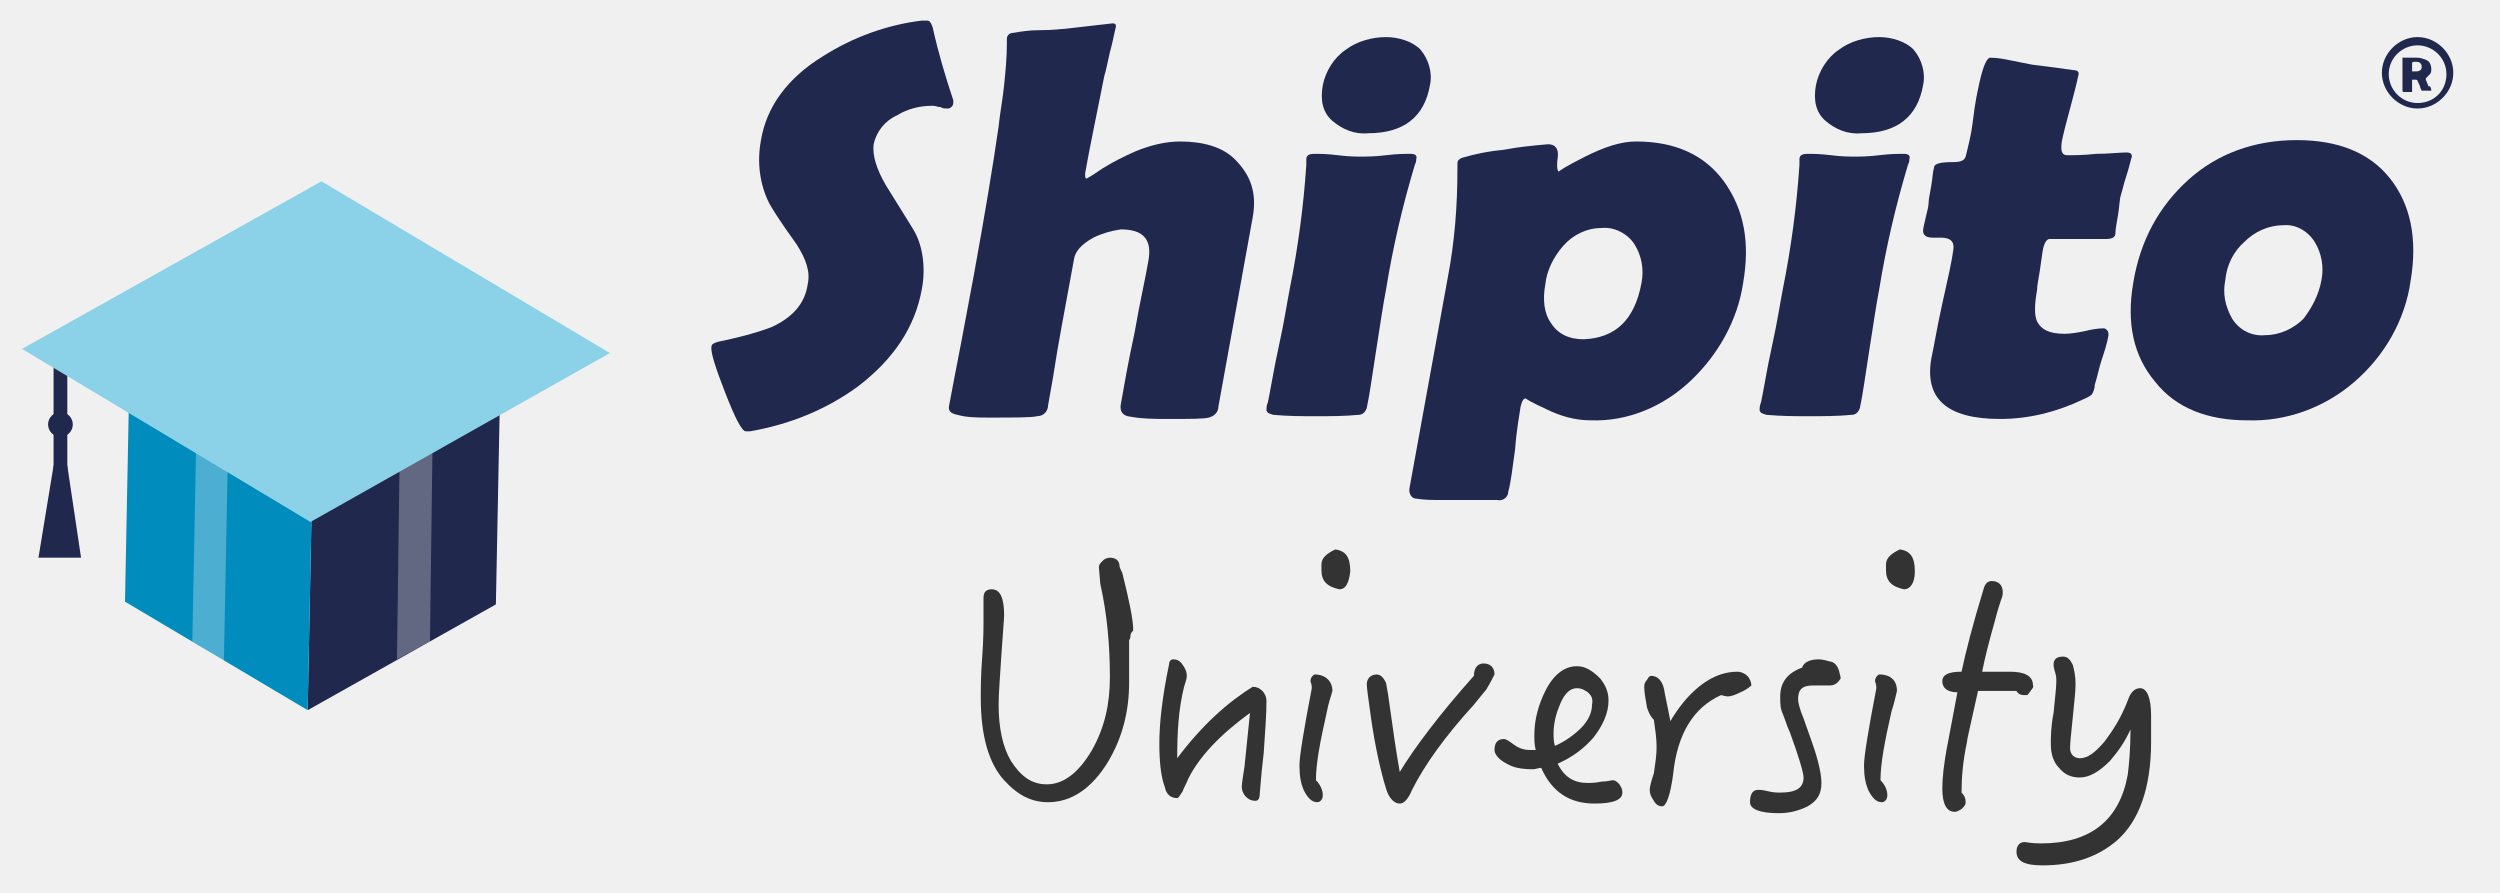
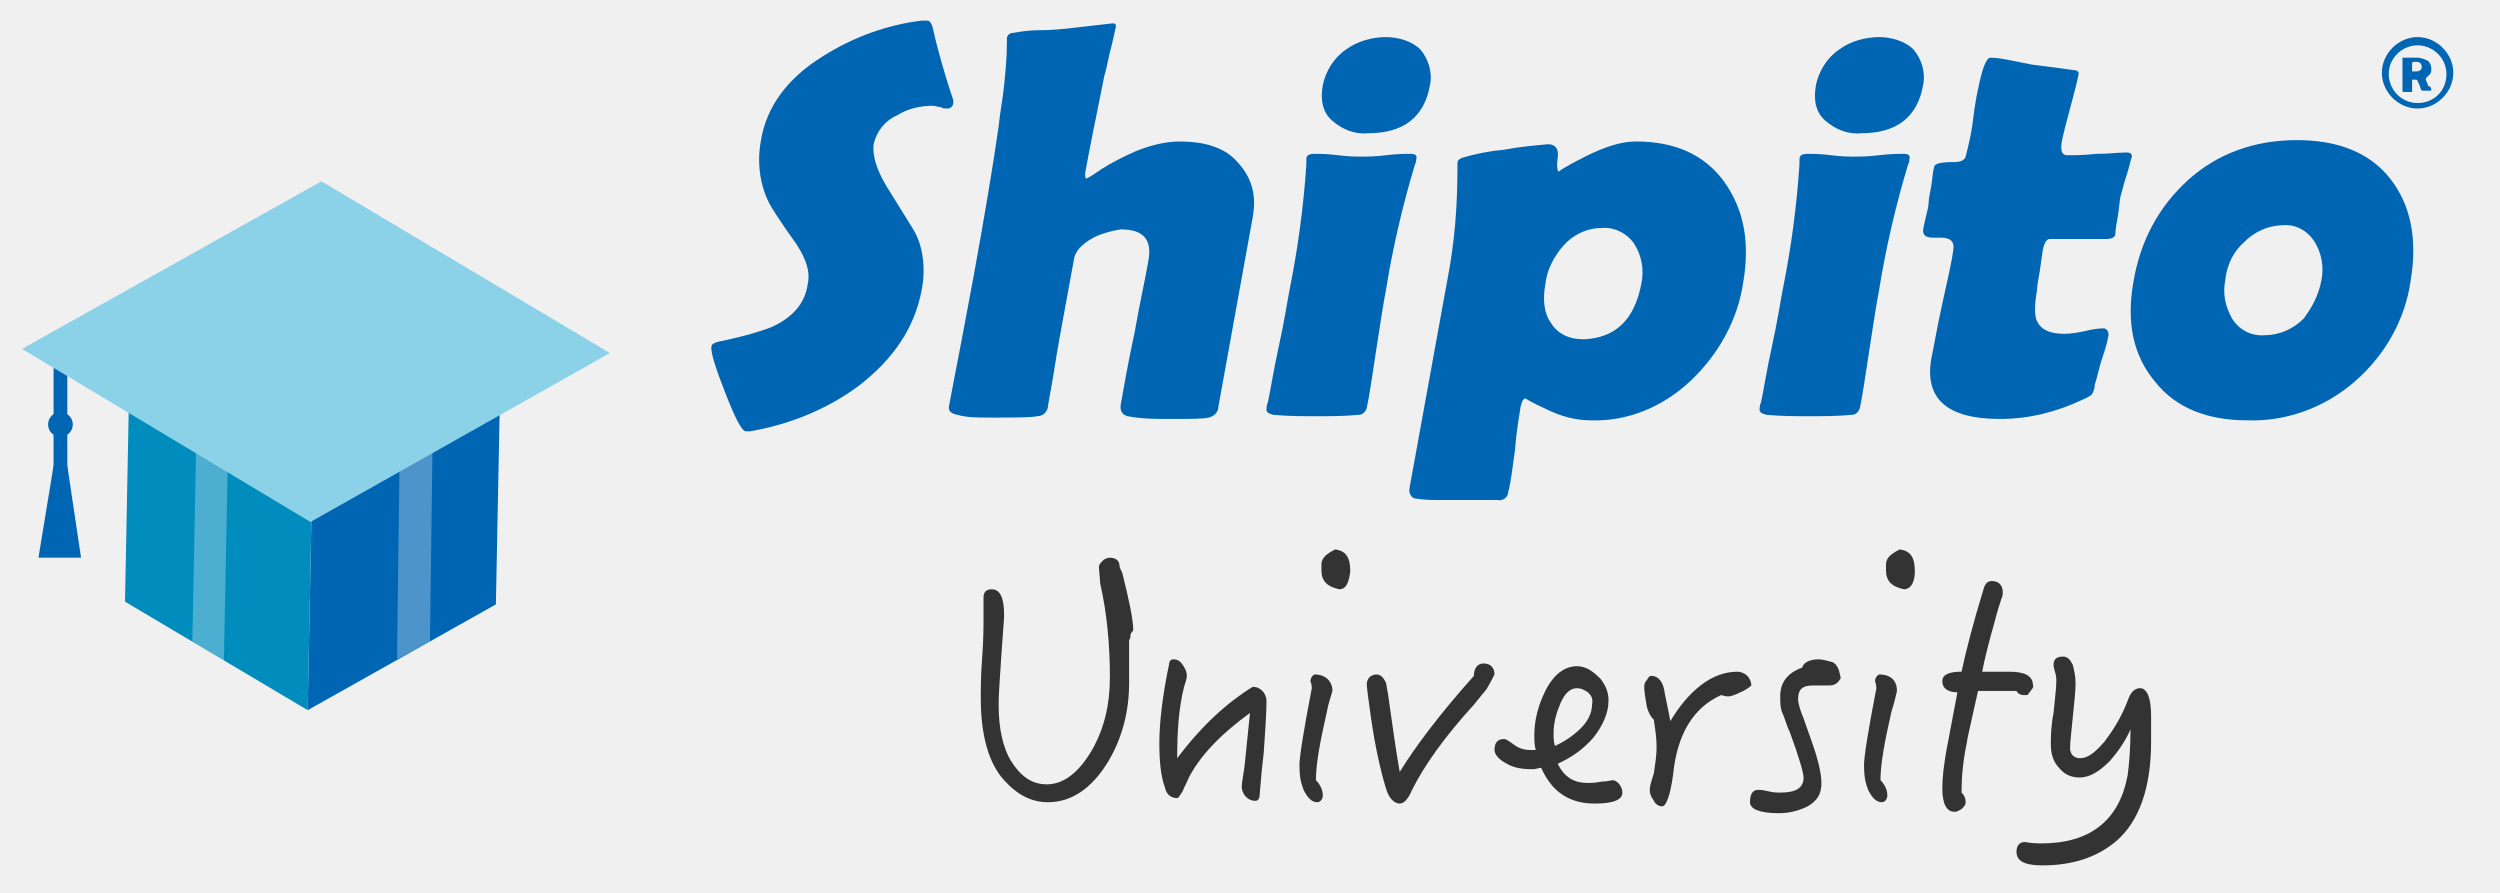
<svg xmlns="http://www.w3.org/2000/svg" version="1.1" id="Layer_1" x="0px" y="0px" viewBox="0 0 182 65" style="enable-background:new 0 0 182 65;" xml:space="preserve">
  <style type="text/css">
- 	.st0{fill:#20284D;}
+ 	.st0{fill:#0066B3;}
	.st1{fill:#333333;}
	.st2{fill:#008CBC;}
	.st3{opacity:0.3;fill:#FFFFFF;enable-background:new    ;}
	.st4{fill:#8BD1E8;}
</style>
  <g>
    <g>
      <path class="st0" d="M67.1,21.1c-0.5,2.7-2,5-4.6,7c-2.3,1.7-5,2.8-7.9,3.3c-0.1,0-0.2,0-0.3,0c-0.3,0-0.8-1-1.5-2.8s-1.1-3-1-3.4    c0-0.1,0.1-0.2,0.4-0.3c1.4-0.3,2.7-0.6,4-1.1c1.5-0.7,2.4-1.7,2.6-3.1c0.2-0.9-0.1-1.8-0.8-2.9c-1.3-1.8-1.9-2.8-2-3    c-0.7-1.4-0.9-3-0.6-4.6c0.4-2.4,1.9-4.5,4.5-6.1c2.2-1.4,4.7-2.3,7.2-2.6c0.1,0,0.3,0,0.4,0c0.2,0,0.3,0.2,0.4,0.5    c0.4,1.8,0.9,3.5,1.5,5.3c0,0.1,0,0.1,0,0.2c0,0.2-0.2,0.4-0.4,0.4c0,0,0,0,0,0c-0.2,0-0.4,0-0.5-0.1c-0.2,0-0.4-0.1-0.6-0.1    c-0.9,0-1.8,0.2-2.6,0.7c-0.9,0.4-1.5,1.2-1.7,2.1c-0.1,0.8,0.2,1.8,0.9,3c1.3,2.1,2,3.2,2.1,3.4C67.2,18,67.4,19.6,67.1,21.1z" />
      <path class="st0" d="M91.2,15.8l-2.5,13.8c0,0.4-0.3,0.7-0.7,0.8c-0.4,0.1-1.4,0.1-2.9,0.1c-1,0-2,0-3-0.2    c-0.4-0.1-0.6-0.4-0.5-0.9c0.2-1.1,0.5-2.9,1-5.2c0.4-2.3,0.8-4,1-5.2c0.3-1.6-0.4-2.3-2-2.3c-0.7,0.1-1.4,0.3-2,0.6    c-0.9,0.5-1.3,1-1.4,1.5l-0.9,4.9c-0.1,0.6-0.3,1.6-0.5,2.9c-0.2,1.3-0.4,2.3-0.5,2.9c0,0.4-0.3,0.8-0.8,0.8    c-0.4,0.1-1.6,0.1-3.5,0.1c-0.8,0-1.6,0-2.3-0.2c-0.5-0.1-0.7-0.3-0.6-0.7c0.2-1.1,0.5-2.6,0.9-4.7s0.7-3.7,0.9-4.8    c0.8-4.4,1.4-8,1.8-10.8c0.1-1,0.3-2,0.4-3c0.1-1,0.2-2,0.2-3c0-0.1,0-0.3,0-0.4c0-0.2,0.2-0.4,0.4-0.4c0.6-0.1,1.2-0.2,1.9-0.2    c1.1,0,1.7-0.1,1.9-0.1L81,1.7c0.2,0,0.3,0.1,0.2,0.4c-0.1,0.4-0.2,1-0.4,1.7c-0.2,0.9-0.3,1.4-0.4,1.7c-0.6,3-1.1,5.4-1.4,7.1    c0,0.3,0,0.4,0.1,0.4c0,0,0.4-0.2,1.1-0.7c0.8-0.5,1.6-0.9,2.5-1.3c1-0.4,2.1-0.7,3.2-0.7c1.7,0,3.1,0.4,4,1.3    C91.1,12.8,91.5,14.1,91.2,15.8z" />
      <path class="st0" d="M100.9,21.1c-0.2,1-0.4,2.4-0.7,4.3c-0.3,1.9-0.5,3.4-0.7,4.3c-0.1,0.3-0.3,0.5-0.6,0.5    c-1,0.1-2.1,0.1-3.1,0.1c-1,0-2,0-3.1-0.1c-0.3-0.1-0.4-0.1-0.5-0.3c0-0.2,0-0.4,0.1-0.6c0.2-0.9,0.4-2.3,0.8-4.1s0.6-3.2,0.8-4.2    c0.6-3,1-6,1.2-9c0-0.1,0-0.3,0-0.4c0-0.3,0.2-0.4,0.6-0.4c0.4,0,0.9,0,1.7,0.1c0.8,0.1,1.3,0.1,1.7,0.1c0.4,0,1,0,1.8-0.1    c0.8-0.1,1.4-0.1,1.8-0.1c0.3,0,0.5,0.1,0.4,0.4c0,0.1,0,0.2-0.1,0.4C102.1,15,101.4,18,100.9,21.1z M104.1,6.2    c-0.4,2.3-1.9,3.5-4.5,3.5c-1,0.1-1.9-0.3-2.6-0.9c-0.7-0.6-0.9-1.5-0.7-2.6c0.2-1,0.8-2,1.7-2.6c0.8-0.6,1.9-0.9,2.9-0.9    c0.9,0,1.9,0.3,2.5,0.9C104,4.3,104.3,5.3,104.1,6.2L104.1,6.2z" />
      <path class="st0" d="M126.9,20.6c-0.4,2.7-1.8,5.2-3.8,7.1c-2,1.9-4.6,3-7.3,2.9c-1.1,0-2.2-0.3-3.2-0.8c-1.1-0.5-1.6-0.8-1.5-0.8    c-0.2,0-0.3,0.2-0.4,0.6c-0.1,0.7-0.3,1.7-0.4,3.1c-0.2,1.4-0.3,2.4-0.5,3.1c0,0.4-0.4,0.7-0.8,0.6c0,0,0,0,0,0l-4.1,0    c-0.6,0-1.2,0-1.8-0.1c-0.3,0-0.5-0.3-0.5-0.6c0,0,0-0.1,0-0.1l2.8-15.4c0.5-2.6,0.7-5.2,0.7-7.9c0-0.1,0-0.2,0-0.4    c0-0.2,0.1-0.3,0.3-0.4c1-0.3,2-0.5,3.1-0.6c1-0.2,2.1-0.3,3.2-0.4c0.5,0,0.8,0.3,0.7,1c-0.1,0.7,0,1,0.1,1    c-0.1,0,0.5-0.4,1.9-1.1c1.4-0.7,2.6-1.1,3.7-1.1c2.9,0,5,1,6.4,2.9C127,15.3,127.4,17.7,126.9,20.6z M119.5,20.6    c0.2-1,0-2-0.5-2.8c-0.5-0.8-1.5-1.3-2.4-1.2c-1.1,0-2.1,0.5-2.8,1.3c-0.7,0.8-1.2,1.8-1.3,2.8c-0.2,1.1-0.1,2.1,0.4,2.8    c0.5,0.8,1.3,1.2,2.4,1.2C117.6,24.6,119,23.3,119.5,20.6L119.5,20.6z" />
      <path class="st0" d="M136.8,21.1c-0.2,1-0.4,2.4-0.7,4.3c-0.3,1.9-0.5,3.4-0.7,4.3c-0.1,0.3-0.3,0.5-0.6,0.5    c-1,0.1-2.1,0.1-3.1,0.1c-1,0-2,0-3.1-0.1c-0.3-0.1-0.4-0.1-0.5-0.3c0-0.2,0-0.4,0.1-0.6c0.2-0.9,0.4-2.3,0.8-4.1    c0.4-1.8,0.6-3.2,0.8-4.2c0.6-3,1-6,1.2-9c0-0.2,0-0.4,0-0.4c0-0.3,0.2-0.4,0.6-0.4c0.4,0,0.9,0,1.7,0.1c0.8,0.1,1.3,0.1,1.7,0.1    s1,0,1.8-0.1c0.8-0.1,1.4-0.1,1.8-0.1c0.3,0,0.5,0.1,0.4,0.4c0,0.1,0,0.2-0.1,0.4C138,15,137.3,18,136.8,21.1z M140,6.2    c-0.4,2.3-1.9,3.5-4.5,3.5c-1,0.1-1.9-0.3-2.6-0.9c-0.7-0.6-0.9-1.5-0.7-2.6c0.2-1,0.8-2,1.7-2.6c0.8-0.6,1.9-0.9,2.9-0.9    c0.9,0,1.9,0.3,2.5,0.9C139.9,4.3,140.2,5.3,140,6.2L140,6.2z" />
      <path class="st0" d="M153.5,24.4c-0.1,0.6-0.3,1.2-0.5,1.8c-0.2,0.6-0.3,1.2-0.5,1.8c0,0.3-0.1,0.5-0.2,0.7    c-0.2,0.2-0.5,0.3-0.7,0.4c-1.9,0.9-3.9,1.4-6,1.4c-3.9,0-5.5-1.5-5-4.4c0.2-0.9,0.4-2.2,0.8-4s0.7-3.1,0.8-3.9    c0.1-0.6-0.2-0.9-0.9-0.9h-0.3c-0.1,0-0.2,0-0.3,0c-0.5,0-0.7-0.2-0.7-0.5c0-0.2,0.1-0.5,0.2-1c0.1-0.4,0.2-0.8,0.2-1    c0-0.3,0.1-0.7,0.2-1.3s0.1-1,0.2-1.3c0-0.3,0.5-0.4,1.4-0.4c0.5,0,0.8-0.1,0.9-0.4c0.2-0.8,0.4-1.6,0.5-2.4    c0.2-1.7,0.4-2.5,0.4-2.5c0.3-1.5,0.6-2.3,0.9-2.3c0.5,0,1,0.1,1.5,0.2c0.5,0.1,1,0.2,1.5,0.3c0.7,0.1,1.7,0.2,3,0.4    c0.3,0,0.5,0.1,0.4,0.4c-0.1,0.5-0.3,1.3-0.6,2.4c-0.3,1.1-0.5,1.9-0.6,2.4c-0.1,0.7,0,1,0.4,1c0.5,0,1.2,0,2.1-0.1    c0.9,0,1.7-0.1,2.2-0.1c0.3,0,0.4,0.1,0.4,0.3c-0.1,0.3-0.2,0.8-0.4,1.4c-0.2,0.6-0.3,1.1-0.4,1.4c-0.1,0.3-0.1,0.8-0.2,1.4    c-0.1,0.6-0.2,1.1-0.2,1.4c0,0.3-0.3,0.4-0.7,0.4c-0.3,0-0.7,0-1.3,0c-0.6,0-1.1,0-1.3,0h-1.5c-0.2,0-0.4,0.3-0.5,0.9l-0.2,1.4    c-0.1,0.6-0.2,1.1-0.2,1.4c-0.2,1.1-0.2,1.9,0,2.3c0.3,0.6,0.9,0.9,2,0.9c0.5,0,1-0.1,1.5-0.2c0.4-0.1,0.9-0.2,1.4-0.2    C153.4,24,153.5,24.1,153.5,24.4z" />
      <path class="st0" d="M175.5,20.4c-0.4,2.9-1.9,5.5-4.1,7.4c-2.2,1.9-5,2.9-7.8,2.8c-2.9,0-5.2-0.9-6.7-2.8    c-1.6-1.9-2.1-4.3-1.6-7.2c0.5-3.1,1.9-5.6,4-7.5s4.8-2.9,7.9-2.9c3,0,5.3,0.9,6.8,2.8C175.5,14.9,176,17.4,175.5,20.4z M169,20.4    c0.2-1,0-2-0.5-2.8c-0.5-0.8-1.4-1.3-2.3-1.2c-1.1,0-2.1,0.5-2.8,1.2c-0.8,0.7-1.3,1.7-1.4,2.8c-0.2,1,0,1.9,0.5,2.8    c0.5,0.8,1.4,1.3,2.4,1.2c1.1,0,2.1-0.5,2.8-1.2C168.3,22.4,168.8,21.5,169,20.4z" />
      <path class="st0" d="M177,6.6C177,6.6,177,6.6,177,6.6c-0.2,0-0.3,0-0.4,0c-0.1,0-0.2,0-0.3,0h0c0,0,0,0,0,0l-0.1-0.2    c0-0.1-0.1-0.3-0.2-0.5c0-0.1-0.1-0.1-0.2-0.1h-0.2c0,0,0,0,0,0.1s0,0.2,0,0.4c0,0.1,0,0.3,0,0.4c0,0,0,0,0,0h0h-0.3    c-0.1,0-0.2,0-0.3,0c0,0-0.1,0-0.1-0.1c0-0.1,0-0.3,0-0.6c0-0.3,0-0.5,0-0.6c0-0.5,0-0.9,0-1.2v0c0,0,0,0,0.1,0c0,0,0.2,0,0.5,0    h0.5c0.2,0,0.5,0.1,0.7,0.2c0.2,0.1,0.3,0.4,0.3,0.6c0,0.1,0,0.3-0.1,0.4c-0.1,0.1-0.2,0.2-0.3,0.3c0,0,0,0,0,0.1l0.2,0.5    C176.9,6.2,177,6.4,177,6.6z M176.3,4.9c0-0.1,0-0.2-0.1-0.3c-0.1-0.1-0.2-0.1-0.4-0.1c-0.1,0-0.2,0-0.2,0.1c0,0.1,0,0.2,0,0.4    c0,0,0,0.1,0,0.1c0,0.1,0,0.1,0,0.1s0,0,0.1,0c0.1,0,0.2,0,0.2,0C176.1,5.2,176.3,5.1,176.3,4.9L176.3,4.9z" />
      <path class="st0" d="M176,7.9c-1.4,0-2.6-1.2-2.6-2.6s1.2-2.6,2.6-2.6s2.6,1.2,2.6,2.6v0C178.6,6.7,177.4,7.9,176,7.9z M176,3.3    c-1.1,0-2.1,0.9-2.1,2.1c0,1.1,0.9,2.1,2.1,2.1s2.1-0.9,2.1-2.1c0,0,0,0,0,0C178.1,4.2,177.1,3.3,176,3.3z" />
    </g>
    <g>
      <path class="st1" d="M82.3,46.3c0,0.2-0.1,0.3-0.1,0.3c0,0.1,0,0.6,0,1.5c0,0.9,0,1.4,0,1.6c0,2.1-0.5,4-1.5,5.7    c-1.2,2-2.7,3-4.4,3c-1.2,0-2.2-0.5-3.2-1.6c-1.1-1.2-1.7-3.2-1.7-6c0-0.6,0-1.6,0.1-2.9c0.1-1.3,0.1-2.3,0.1-2.9    c0-0.1,0-0.4,0-0.8c0-0.4,0-0.6,0-0.7c0-0.4,0.2-0.6,0.6-0.6c0.6,0,0.9,0.6,0.9,1.9c0,0.3-0.1,1.3-0.2,2.9    c-0.1,1.6-0.2,2.8-0.2,3.6c0,1.7,0.3,3.1,0.9,4.1c0.7,1.1,1.5,1.7,2.6,1.7c1.2,0,2.3-0.8,3.3-2.5c0.9-1.6,1.3-3.3,1.3-5.3    c0-2.3-0.2-4.6-0.7-6.8L80,41.3c0-0.2,0.1-0.3,0.3-0.5c0.1-0.1,0.3-0.2,0.5-0.2c0.4,0,0.7,0.2,0.7,0.6c0,0.1,0.1,0.3,0.2,0.5    c0.5,2,0.8,3.4,0.8,4.2C82.3,46.1,82.3,46.2,82.3,46.3z" />
      <path class="st1" d="M92,54.8c-0.1,0.8-0.2,1.8-0.3,3.1c0,0.2-0.1,0.4-0.3,0.4c-0.3,0-0.5-0.1-0.7-0.3c-0.2-0.2-0.3-0.5-0.3-0.7    c0-0.3,0.1-0.8,0.2-1.5l0.4-3.9c-2.2,1.6-3.7,3.2-4.5,4.8c-0.1,0.3-0.3,0.6-0.4,0.9c-0.2,0.3-0.3,0.5-0.4,0.5    c-0.5,0-0.8-0.3-0.9-0.8c-0.3-0.8-0.4-1.9-0.4-3.2c0-1.4,0.2-3.3,0.7-5.7c0-0.2,0.1-0.4,0.3-0.4c0.3,0,0.5,0.1,0.7,0.4    c0.2,0.3,0.3,0.5,0.3,0.8c0,0.2-0.1,0.5-0.2,0.8c-0.4,1.6-0.5,3.3-0.5,5.2c1.8-2.4,3.7-4.1,5.5-5.2c0.3,0,0.5,0.1,0.7,0.3    c0.2,0.2,0.3,0.5,0.3,0.7C92.2,52,92.1,53.3,92,54.8z" />
      <path class="st1" d="M96.6,51.8c-0.5,2.2-0.8,3.8-0.8,5c0.3,0.3,0.5,0.7,0.5,1.1c0,0.3-0.2,0.5-0.4,0.5c-0.4,0-0.7-0.3-1-0.9    c-0.2-0.5-0.3-1-0.3-1.8c0-0.6,0.3-2.5,0.9-5.6c0-0.3-0.1-0.5-0.1-0.5c0-0.2,0.1-0.4,0.3-0.5c0.8,0,1.3,0.5,1.3,1.2    C96.9,50.7,96.7,51.2,96.6,51.8z M97.5,42.9c-0.9-0.2-1.3-0.6-1.3-1.4c0-0.1,0-0.3,0-0.4c0-0.5,0.4-0.8,1-1.1    c0.8,0.1,1.1,0.6,1.1,1.6C98.2,42.4,98,42.9,97.5,42.9z" />
      <path class="st1" d="M108.2,50.2c-0.1,0.1-0.4,0.5-0.9,1.1c-2.1,2.3-3.6,4.4-4.5,6.2c-0.3,0.7-0.6,1-0.9,1c-0.4,0-0.8-0.4-1-1.1    c-0.4-1.3-0.8-3.1-1.1-5.2c-0.2-1.4-0.3-2.2-0.3-2.4c0-0.2,0.1-0.4,0.2-0.5c0.1-0.1,0.3-0.2,0.5-0.2c0.3,0,0.5,0.2,0.7,0.6    c0.1,0.5,0.2,1.1,0.3,1.9c0.2,1.4,0.4,2.9,0.7,4.6c1.1-1.8,2.9-4.2,5.4-7c0-0.6,0.3-0.9,0.7-0.9c0.5,0,0.8,0.3,0.8,0.8    C108.7,49.3,108.5,49.7,108.2,50.2z" />
      <path class="st1" d="M116.1,58.5c-1.8,0-3.1-0.8-3.9-2.6c-0.2,0-0.4,0.1-0.6,0.1c-0.8,0-1.4-0.1-1.9-0.4c-0.6-0.3-0.9-0.7-0.9-1    c0-0.5,0.2-0.8,0.7-0.8c0.1,0,0.3,0.1,0.7,0.4c0.4,0.3,0.8,0.4,1.2,0.4c0.1,0,0.3,0,0.4,0c-0.1-0.4-0.1-0.7-0.1-1.1    c0-1.1,0.3-2.2,0.8-3.2c0.6-1.2,1.4-1.8,2.3-1.8c0.6,0,1.1,0.3,1.7,0.9c0.4,0.5,0.6,1,0.6,1.6c0,0.9-0.4,1.8-1.1,2.7    c-0.7,0.8-1.5,1.4-2.6,1.9c0.5,1,1.2,1.4,2.2,1.4c0.2,0,0.5,0,1-0.1c0.4,0,0.7-0.1,0.8-0.1c0.2,0,0.3,0.1,0.5,0.3    c0.1,0.2,0.2,0.3,0.2,0.5C118.2,58.2,117.5,58.5,116.1,58.5z M115.6,50.4c-0.3-0.2-0.5-0.3-0.8-0.3c-0.5,0-0.9,0.4-1.2,1.1    c-0.3,0.7-0.5,1.4-0.5,2.2c0,0.3,0,0.6,0.1,0.9c0.7-0.3,1.4-0.8,1.9-1.3c0.5-0.5,0.8-1.1,0.8-1.7C116,50.8,115.8,50.6,115.6,50.4z    " />
      <path class="st1" d="M126.7,50.4c-0.4,0.2-0.7,0.3-0.9,0.3c0,0-0.2,0-0.5-0.1c-2,0.9-3.2,2.8-3.5,5.8c-0.2,1.5-0.5,2.3-0.8,2.3    c-0.3,0-0.5-0.2-0.6-0.4c-0.2-0.3-0.3-0.5-0.3-0.8c0-0.2,0.1-0.6,0.3-1.2c0.1-0.7,0.2-1.3,0.2-1.9c0-0.7-0.1-1.3-0.2-2    c-0.3-0.3-0.4-0.6-0.5-0.9c-0.1-0.6-0.2-1.1-0.2-1.5c0-0.1,0-0.3,0.2-0.5c0.1-0.2,0.2-0.3,0.3-0.3c0.5,0,0.9,0.4,1,1.3    c0.2,0.9,0.3,1.5,0.4,2c0.6-1,1.3-1.9,2.2-2.6c0.9-0.7,1.8-1,2.7-1c0.2,0,0.5,0.1,0.7,0.3c0.2,0.2,0.3,0.5,0.3,0.7    C127.5,49.9,127.2,50.2,126.7,50.4z" />
      <path class="st1" d="M133.2,49.9c-0.1,0-0.3,0-0.6,0c-0.3,0-0.5,0-0.6,0c-0.8,0-1.1,0.3-1.1,1c0,0.2,0.1,0.7,0.4,1.4    c0.2,0.6,0.4,1.1,0.6,1.7c0.5,1.4,0.7,2.4,0.7,3c0,0.8-0.3,1.3-1,1.7c-0.6,0.3-1.3,0.5-2.1,0.5c-1.4,0-2.1-0.3-2.1-0.8    c0-0.6,0.2-0.9,0.6-0.9c0.1,0,0.3,0,0.7,0.1c0.4,0.1,0.7,0.1,0.9,0.1c1.1,0,1.7-0.3,1.7-1.1c0-0.3-0.3-1.4-1-3.3    c-0.2-0.4-0.3-0.8-0.5-1.3c-0.2-0.4-0.2-0.8-0.2-1.3c0-1,0.5-1.7,1.6-2.1c0.1-0.4,0.6-0.6,1.2-0.6c0.3,0,0.6,0.1,1,0.2    c0.2,0.1,0.4,0.3,0.5,0.7c0,0.1,0.1,0.3,0.1,0.5C133.8,49.7,133.6,49.9,133.2,49.9z" />
      <path class="st1" d="M137.7,51.8c-0.5,2.2-0.8,3.8-0.8,5c0.3,0.3,0.5,0.7,0.5,1.1c0,0.3-0.2,0.5-0.4,0.5c-0.4,0-0.7-0.3-1-0.9    c-0.2-0.5-0.3-1-0.3-1.8c0-0.6,0.3-2.5,0.9-5.6c0-0.3-0.1-0.5-0.1-0.5c0-0.2,0.1-0.4,0.3-0.5c0.9,0,1.3,0.5,1.3,1.2    C138,50.7,137.9,51.2,137.7,51.8z M138.6,42.9c-0.9-0.2-1.3-0.6-1.3-1.4c0-0.1,0-0.3,0-0.4c0-0.5,0.4-0.8,1-1.1    c0.8,0.1,1.1,0.6,1.1,1.6C139.4,42.4,139.1,42.9,138.6,42.9z" />
      <path class="st1" d="M147.6,50.6h-0.3c-0.2,0-0.4-0.1-0.5-0.3c-0.2,0-0.7,0-1.4,0c-0.8,0-1.2,0-1.4,0c-0.5,2.3-0.8,3.5-0.8,3.7    c-0.3,1.4-0.4,2.6-0.4,3.7c0.2,0.2,0.3,0.4,0.3,0.7c0,0.2-0.1,0.3-0.3,0.5c-0.2,0.1-0.3,0.2-0.5,0.2c-0.6,0-0.9-0.6-0.9-1.7    c0-0.7,0.1-1.8,0.4-3.3l0.7-3.7c-0.7,0-1.1-0.3-1.1-0.8c0-0.5,0.5-0.7,1.4-0.7c0.3-1.4,0.8-3.4,1.6-6c0.1-0.4,0.3-0.6,0.6-0.6    c0.5,0,0.8,0.3,0.8,0.8c0,0.1,0,0.3-0.1,0.5c-0.1,0.3-0.3,0.9-0.5,1.7c-0.4,1.4-0.7,2.6-0.9,3.6c0.1,0,0.4,0,0.9,0    c0.6,0,0.9,0,1.1,0c1.1,0,1.7,0.3,1.7,1C148.1,50,147.9,50.2,147.6,50.6z" />
      <path class="st1" d="M154.1,61.2c-1.4,1.2-3.2,1.8-5.4,1.8c-1.3,0-1.9-0.3-1.9-1c0-0.4,0.2-0.7,0.6-0.7c0.6,0.1,1,0.1,1.2,0.1    c3.6,0,5.7-1.7,6.3-5c0.1-0.8,0.2-1.9,0.2-3.3c-0.4,0.9-0.9,1.6-1.5,2.3c-0.8,0.8-1.5,1.2-2.2,1.2c-0.6,0-1.1-0.2-1.5-0.7    c-0.4-0.4-0.6-1-0.6-1.7c0-0.5,0-1.3,0.2-2.3c0.1-1.1,0.2-1.8,0.2-2.3c0-0.2,0-0.4-0.1-0.7c-0.1-0.3-0.1-0.5-0.1-0.5    c0-0.4,0.2-0.6,0.7-0.6c0.3,0,0.5,0.2,0.7,0.6c0.1,0.4,0.2,0.8,0.2,1.4s-0.1,1.3-0.2,2.4c-0.1,1.1-0.2,1.8-0.2,2.3    c0,0.2,0.1,0.4,0.2,0.5c0.1,0.1,0.3,0.2,0.5,0.2c0.6,0,1.1-0.4,1.8-1.2c0.6-0.8,1.2-1.7,1.7-3c0.2-0.6,0.5-0.9,0.9-0.9    c0.5,0,0.8,0.7,0.8,2V54C156.6,57.4,155.7,59.8,154.1,61.2z" />
    </g>
  </g>
  <g>
    <polygon class="st0" points="22.7,36.4 36.4,28.7 36.1,44 22.4,51.7  " />
    <polygon class="st2" points="22.7,36.4 22.4,51.7 9.1,43.8 9.4,28.4  " />
    <polyline class="st3" points="14.3,31.3 14.3,31.3 14.3,31.3 14,46.7 16.3,48.1 16.6,32.7  " />
    <polyline class="st3" points="29.1,32.7 28.9,48 31.3,46.7 31.5,31.4 31.5,31.4 31.5,31.4  " />
    <rect x="3.9" y="25.1" class="st0" width="1" height="11.3" />
    <circle class="st0" cx="4.4" cy="30.9" r="0.9" />
    <polygon class="st0" points="5.9,40.6 2.8,40.6 3.9,33.9 4.9,33.9  " />
    <polygon class="st4" points="1.6,25.4 23.4,13.2 44.4,25.7 22.6,38  " />
  </g>
</svg>
